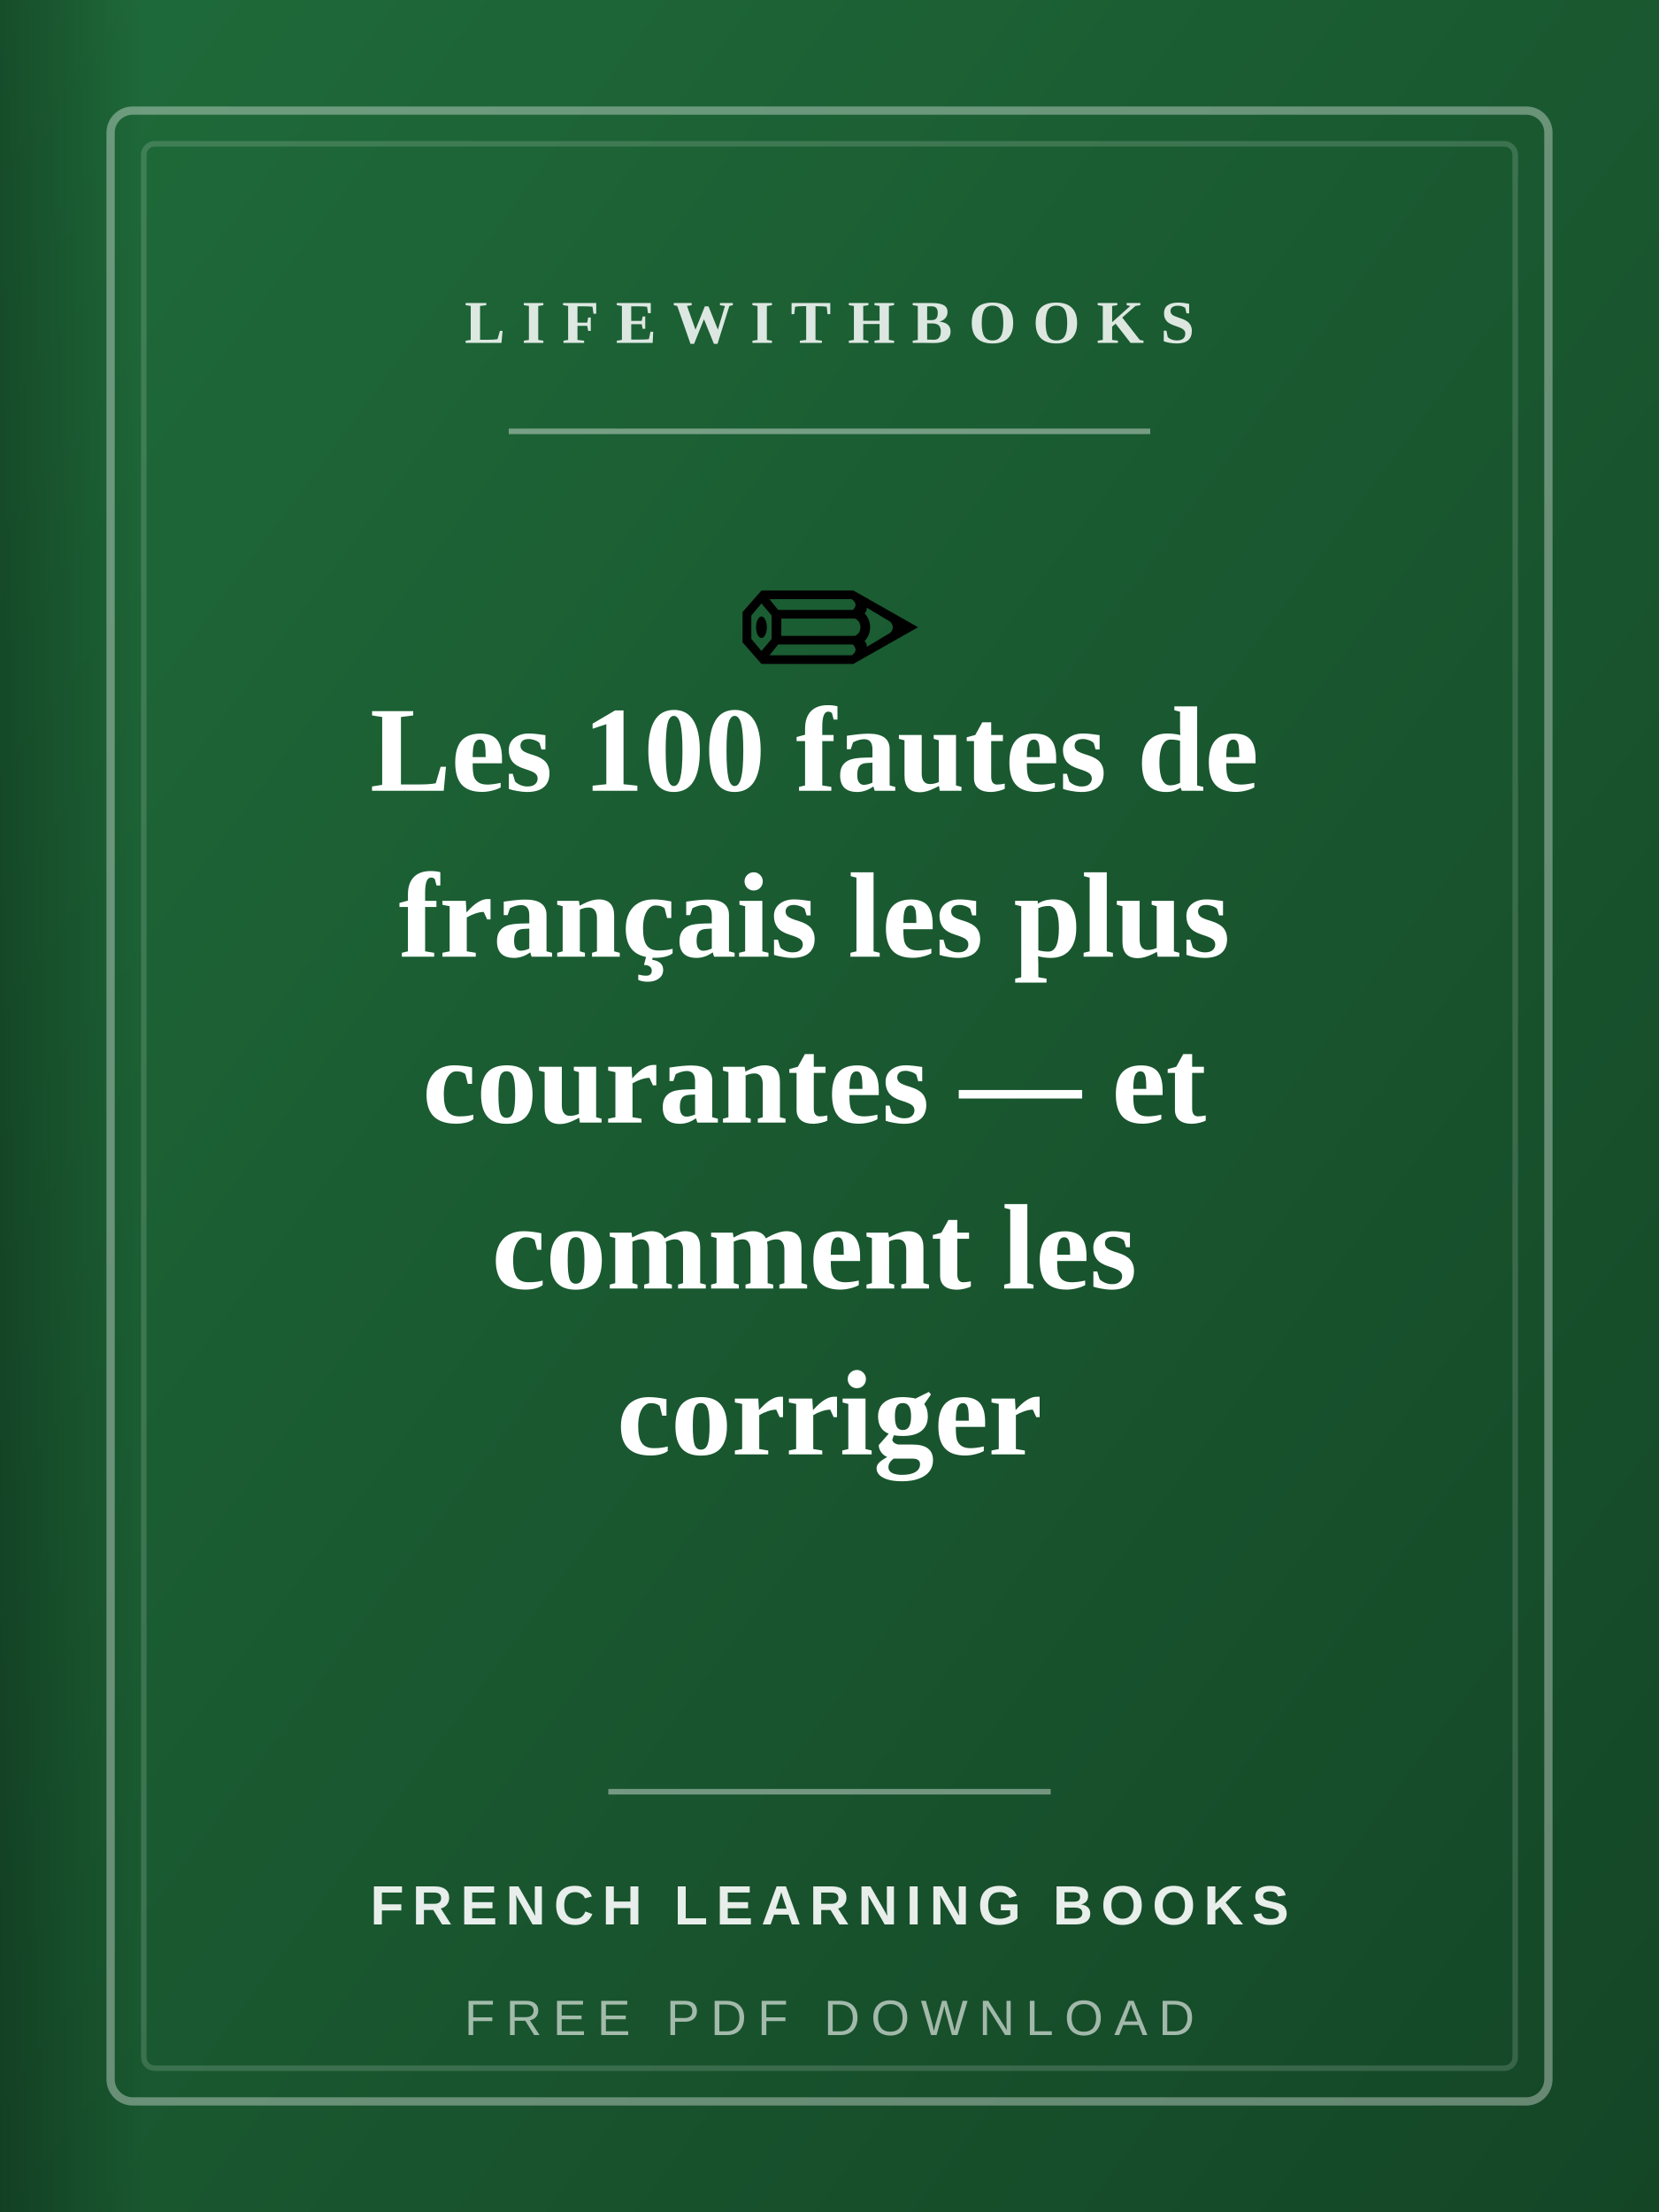
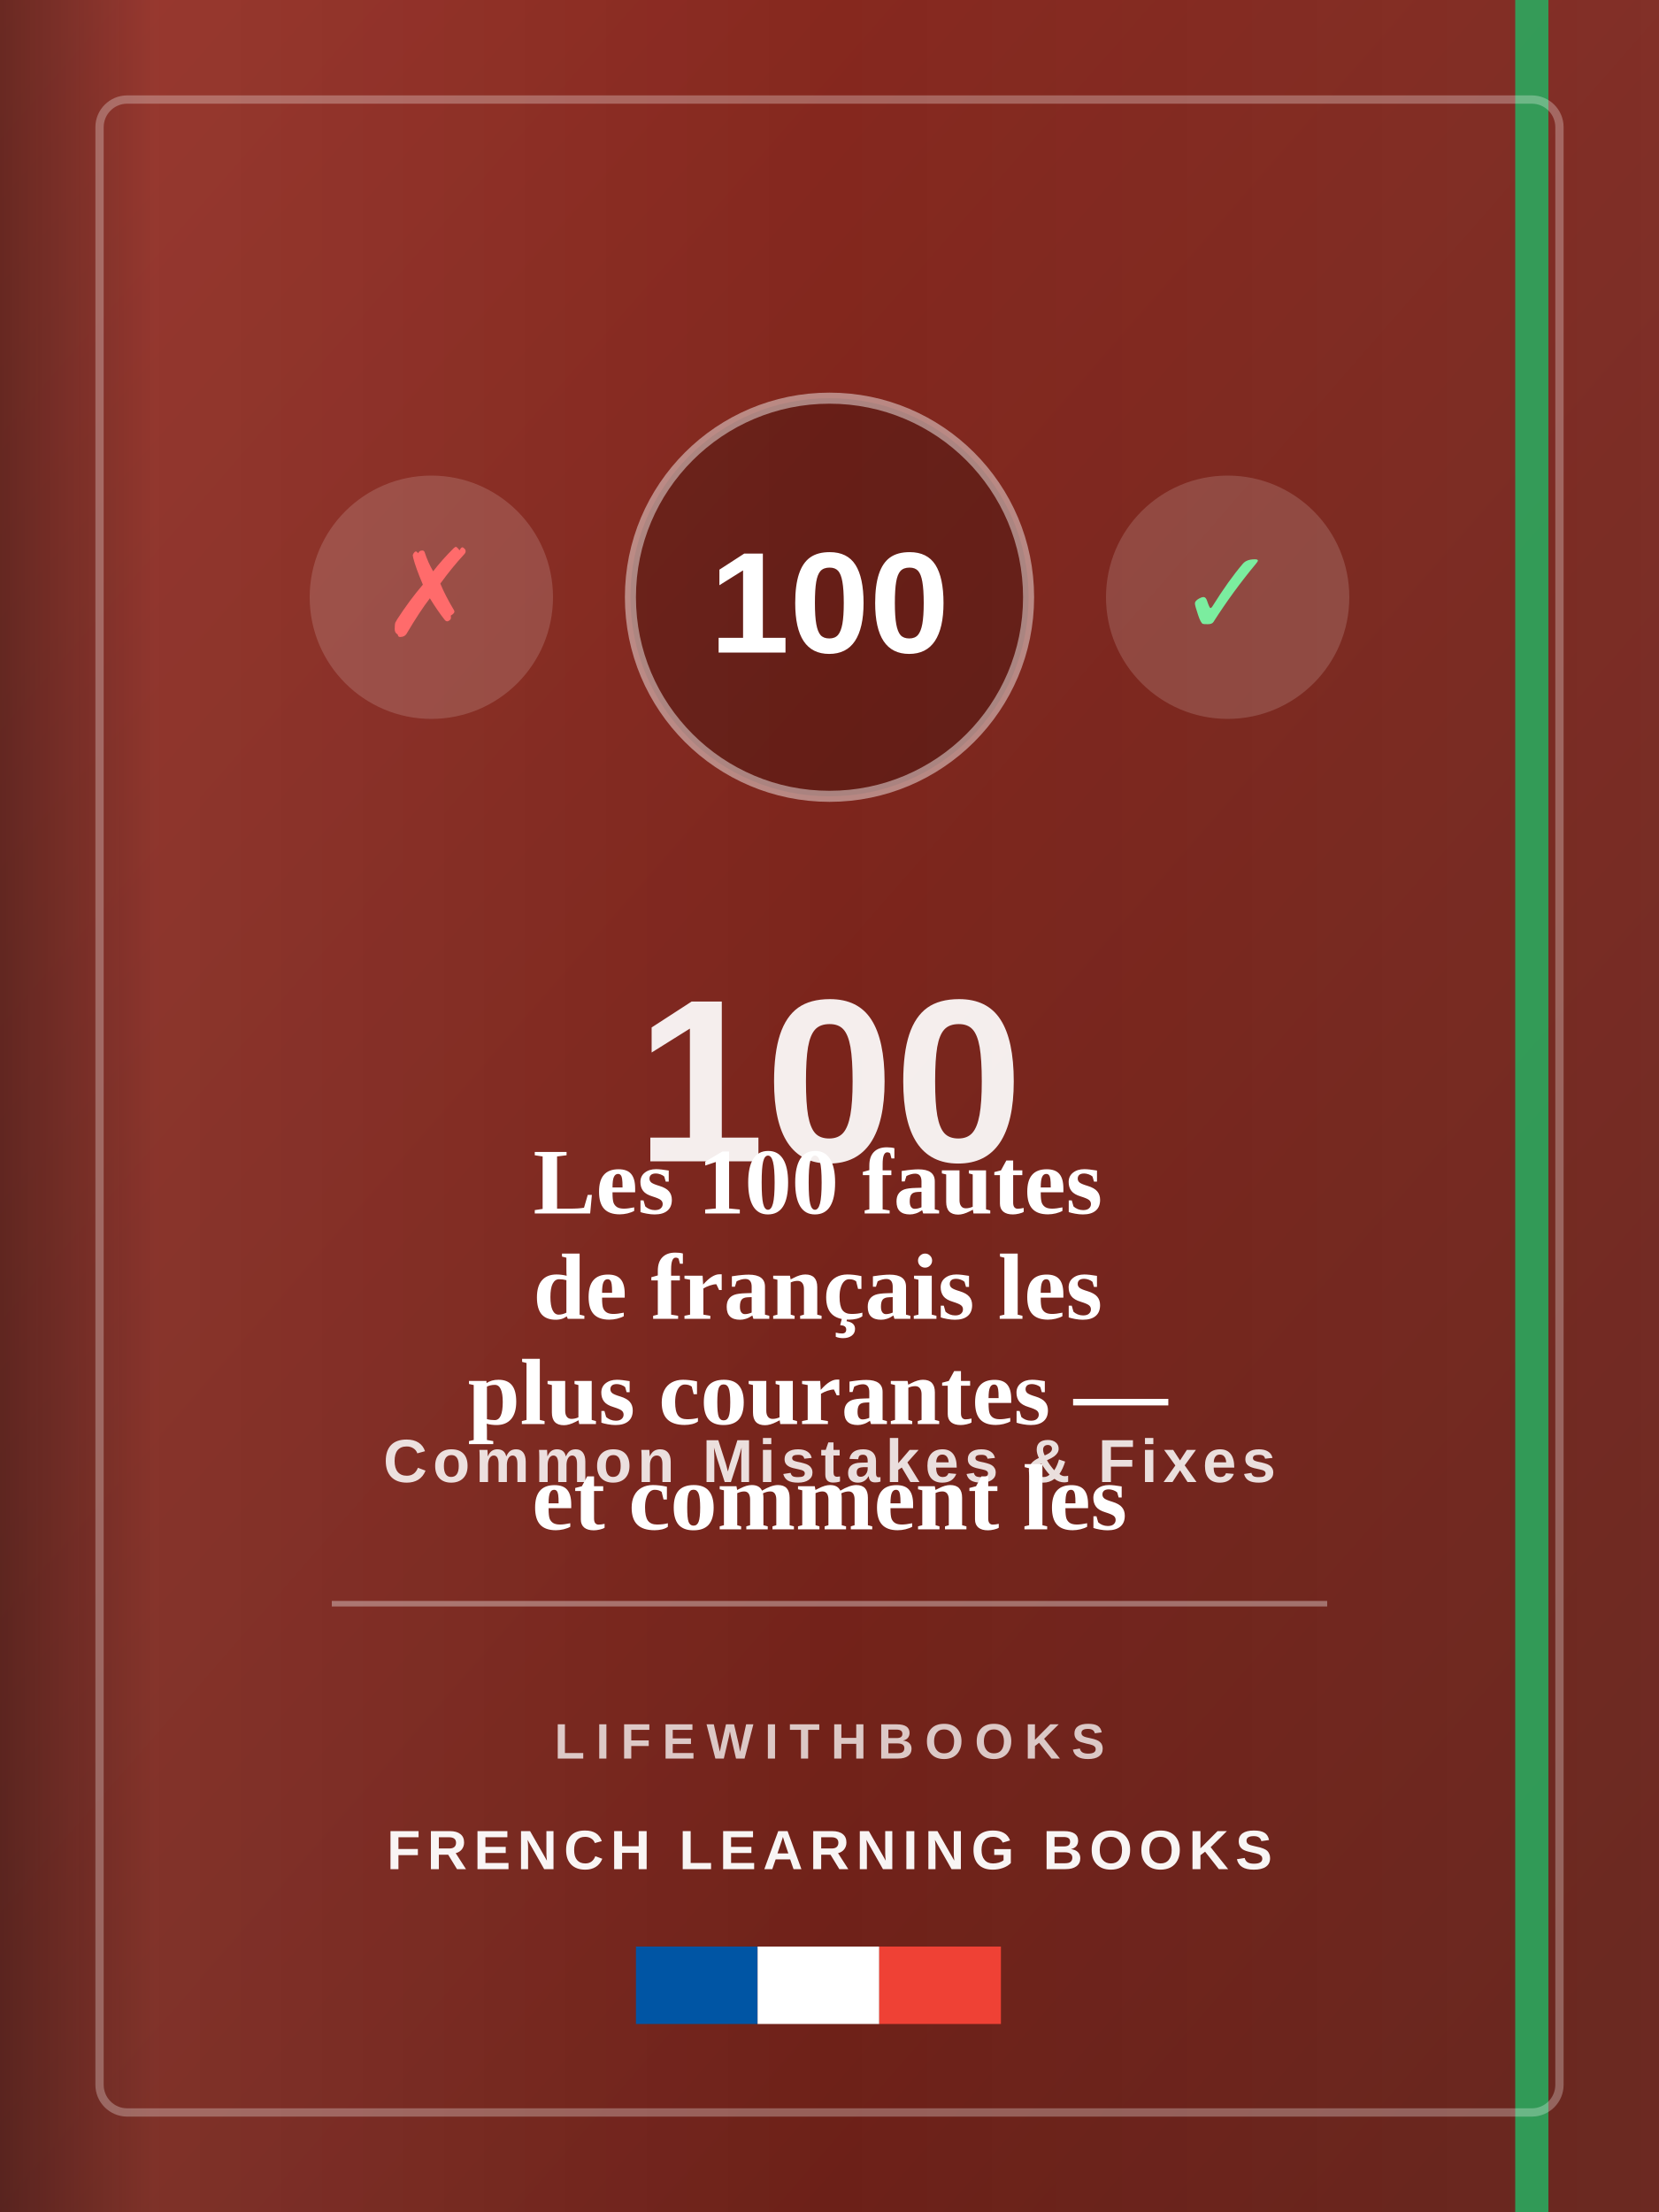
<svg xmlns="http://www.w3.org/2000/svg" viewBox="0 0 300 400" width="300" height="400">
  <defs>
-     <linearGradient id="bg" x1="0" y1="0" x2="1" y2="1">
-       <stop offset="0%" stop-color="#1f6b3a" />
-       <stop offset="100%" stop-color="#144626" />
+     <linearGradient id="bg6l3wzd" x1="0" y1="0" x2="0.85" y2="1">
+       <stop offset="0%" stop-color="#922b21" />
+       <stop offset="100%" stop-color="#641e16" />
    </linearGradient>
-     <linearGradient id="spine" x1="0" y1="0" x2="1" y2="0">
-       <stop offset="0%" stop-color="rgba(0,0,0,0.28)" />
+     <linearGradient id="spine6l3wzd" x1="0" y1="0" x2="1" y2="0">
+       <stop offset="0%" stop-color="rgba(0,0,0,0.32)" />
      <stop offset="100%" stop-color="rgba(0,0,0,0)" />
    </linearGradient>
+     <linearGradient id="shine6l3wzd" x1="0" y1="0" x2="1" y2="0">
+       <stop offset="0%" stop-color="rgba(255,255,255,0.08)" />
+       <stop offset="50%" stop-color="rgba(255,255,255,0)" />
+       <stop offset="100%" stop-color="rgba(255,255,255,0.05)" />
+     </linearGradient>
+     <marker id="arrow6l3wzd" markerWidth="8" markerHeight="8" refX="6" refY="3" orient="auto">
+       <path d="M0,0 L6,3 L0,6 Z" fill="rgba(255,255,255,0.6)" />
+     </marker>
  </defs>
-   <rect width="300" height="400" fill="url(#bg)" />
-   <rect x="0" y="0" width="26" height="400" fill="url(#spine)" />
-   <rect x="20" y="20" width="260" height="360" rx="4" fill="none" stroke="rgba(255,255,255,0.35)" stroke-width="1.5" />
-   <rect x="26" y="26" width="248" height="348" rx="2" fill="none" stroke="rgba(255,255,255,0.15)" stroke-width="1" />
-   <text x="150" y="62" text-anchor="middle" font-family="Georgia, 'Times New Roman', serif" font-size="11" font-weight="700" fill="rgba(255,255,255,0.85)" letter-spacing="3">LIFEWITHBOOKS</text>
-   <line x1="92" y1="78" x2="208" y2="78" stroke="rgba(255,255,255,0.4)" stroke-width="1" />
-   <text x="150" y="128" text-anchor="middle" font-size="40">✏️</text>
-   <text x="150" y="143" text-anchor="middle" font-family="Georgia, 'Times New Roman', serif" font-size="22" font-weight="700" fill="#ffffff">
-     <tspan x="150" dy="0" text-anchor="middle">Les 100 fautes de</tspan>
-     <tspan x="150" dy="30" text-anchor="middle">français les plus</tspan>
-     <tspan x="150" dy="30" text-anchor="middle">courantes — et</tspan>
-     <tspan x="150" dy="30" text-anchor="middle">comment les</tspan>
-     <tspan x="150" dy="30" text-anchor="middle">corriger</tspan>
+   <rect width="300" height="400" fill="url(#bg6l3wzd)" />
+   <rect width="300" height="400" fill="url(#shine6l3wzd)" />
+   <rect x="0" y="0" width="28" height="400" fill="url(#spine6l3wzd)" />
+   <rect x="274" y="0" width="6" height="400" fill="#27ae60" opacity="0.85" />
+   <rect x="18" y="18" width="264" height="364" rx="5" fill="none" stroke="rgba(255,255,255,0.28)" stroke-width="1.5" />
+   <circle cx="78" cy="108" r="22" fill="rgba(255,255,255,0.15)" />
+   <text x="78" y="115" text-anchor="middle" font-family="Arial" font-size="22" font-weight="700" fill="#ff6b6b">✗</text>
+   <circle cx="222" cy="108" r="22" fill="rgba(255,255,255,0.15)" />
+   <text x="222" y="115" text-anchor="middle" font-family="Arial" font-size="22" font-weight="700" fill="#7bed9f">✓</text>
+   <circle cx="150" cy="108" r="36" fill="rgba(0,0,0,0.2)" stroke="rgba(255,255,255,0.45)" stroke-width="2" />
+   <text x="150" y="118" text-anchor="middle" font-family="Arial" font-size="26" font-weight="800" fill="#ffffff">100</text>
+   <text x="150" y="210" text-anchor="middle" font-family="Arial" font-size="42" font-weight="800" fill="rgba(255,255,255,0.92)">100</text>
+   <text x="150" y="219.44" text-anchor="middle" font-family="Georgia, 'Times New Roman', serif" font-size="17" font-weight="700" fill="#ffffff">
+     <tspan x="150" dy="0" text-anchor="middle">Les 100 fautes</tspan>
+     <tspan x="150" dy="19.04" text-anchor="middle">de français les</tspan>
+     <tspan x="150" dy="19.04" text-anchor="middle">plus courantes —</tspan>
+     <tspan x="150" dy="19.04" text-anchor="middle">et comment les</tspan>
  </text>
-   <line x1="110" y1="324" x2="190" y2="324" stroke="rgba(255,255,255,0.4)" stroke-width="1" />
-   <text x="150" y="348" text-anchor="middle" font-family="Arial, Helvetica, sans-serif" font-size="10" font-weight="700" fill="rgba(255,255,255,0.9)" letter-spacing="1.5">FRENCH LEARNING BOOKS</text>
-   <text x="150" y="368" text-anchor="middle" font-family="Arial, Helvetica, sans-serif" font-size="9" fill="rgba(255,255,255,0.6)" letter-spacing="2">FREE PDF DOWNLOAD</text>
+   <text x="150" y="268" text-anchor="middle" font-family="Arial, Helvetica, sans-serif" font-size="11" font-weight="600" fill="rgba(255,255,255,0.85)" letter-spacing="1">Common Mistakes &amp; Fixes</text>
+   <line x1="60" y1="290" x2="240" y2="290" stroke="rgba(255,255,255,0.35)" stroke-width="1" />
+   <text x="150" y="318" text-anchor="middle" font-family="Arial, Helvetica, sans-serif" font-size="9" font-weight="700" fill="rgba(255,255,255,0.75)" letter-spacing="2">LIFEWITHBOOKS</text>
+   <text x="150" y="338" text-anchor="middle" font-family="Arial, Helvetica, sans-serif" font-size="10" font-weight="700" fill="rgba(255,255,255,0.95)" letter-spacing="1.2">FRENCH LEARNING BOOKS</text>
+   <rect x="115" y="352" width="22" height="14" fill="#0055A4" />
+   <rect x="137" y="352" width="22" height="14" fill="#ffffff" />
+   <rect x="159" y="352" width="22" height="14" fill="#EF4135" />
</svg>
